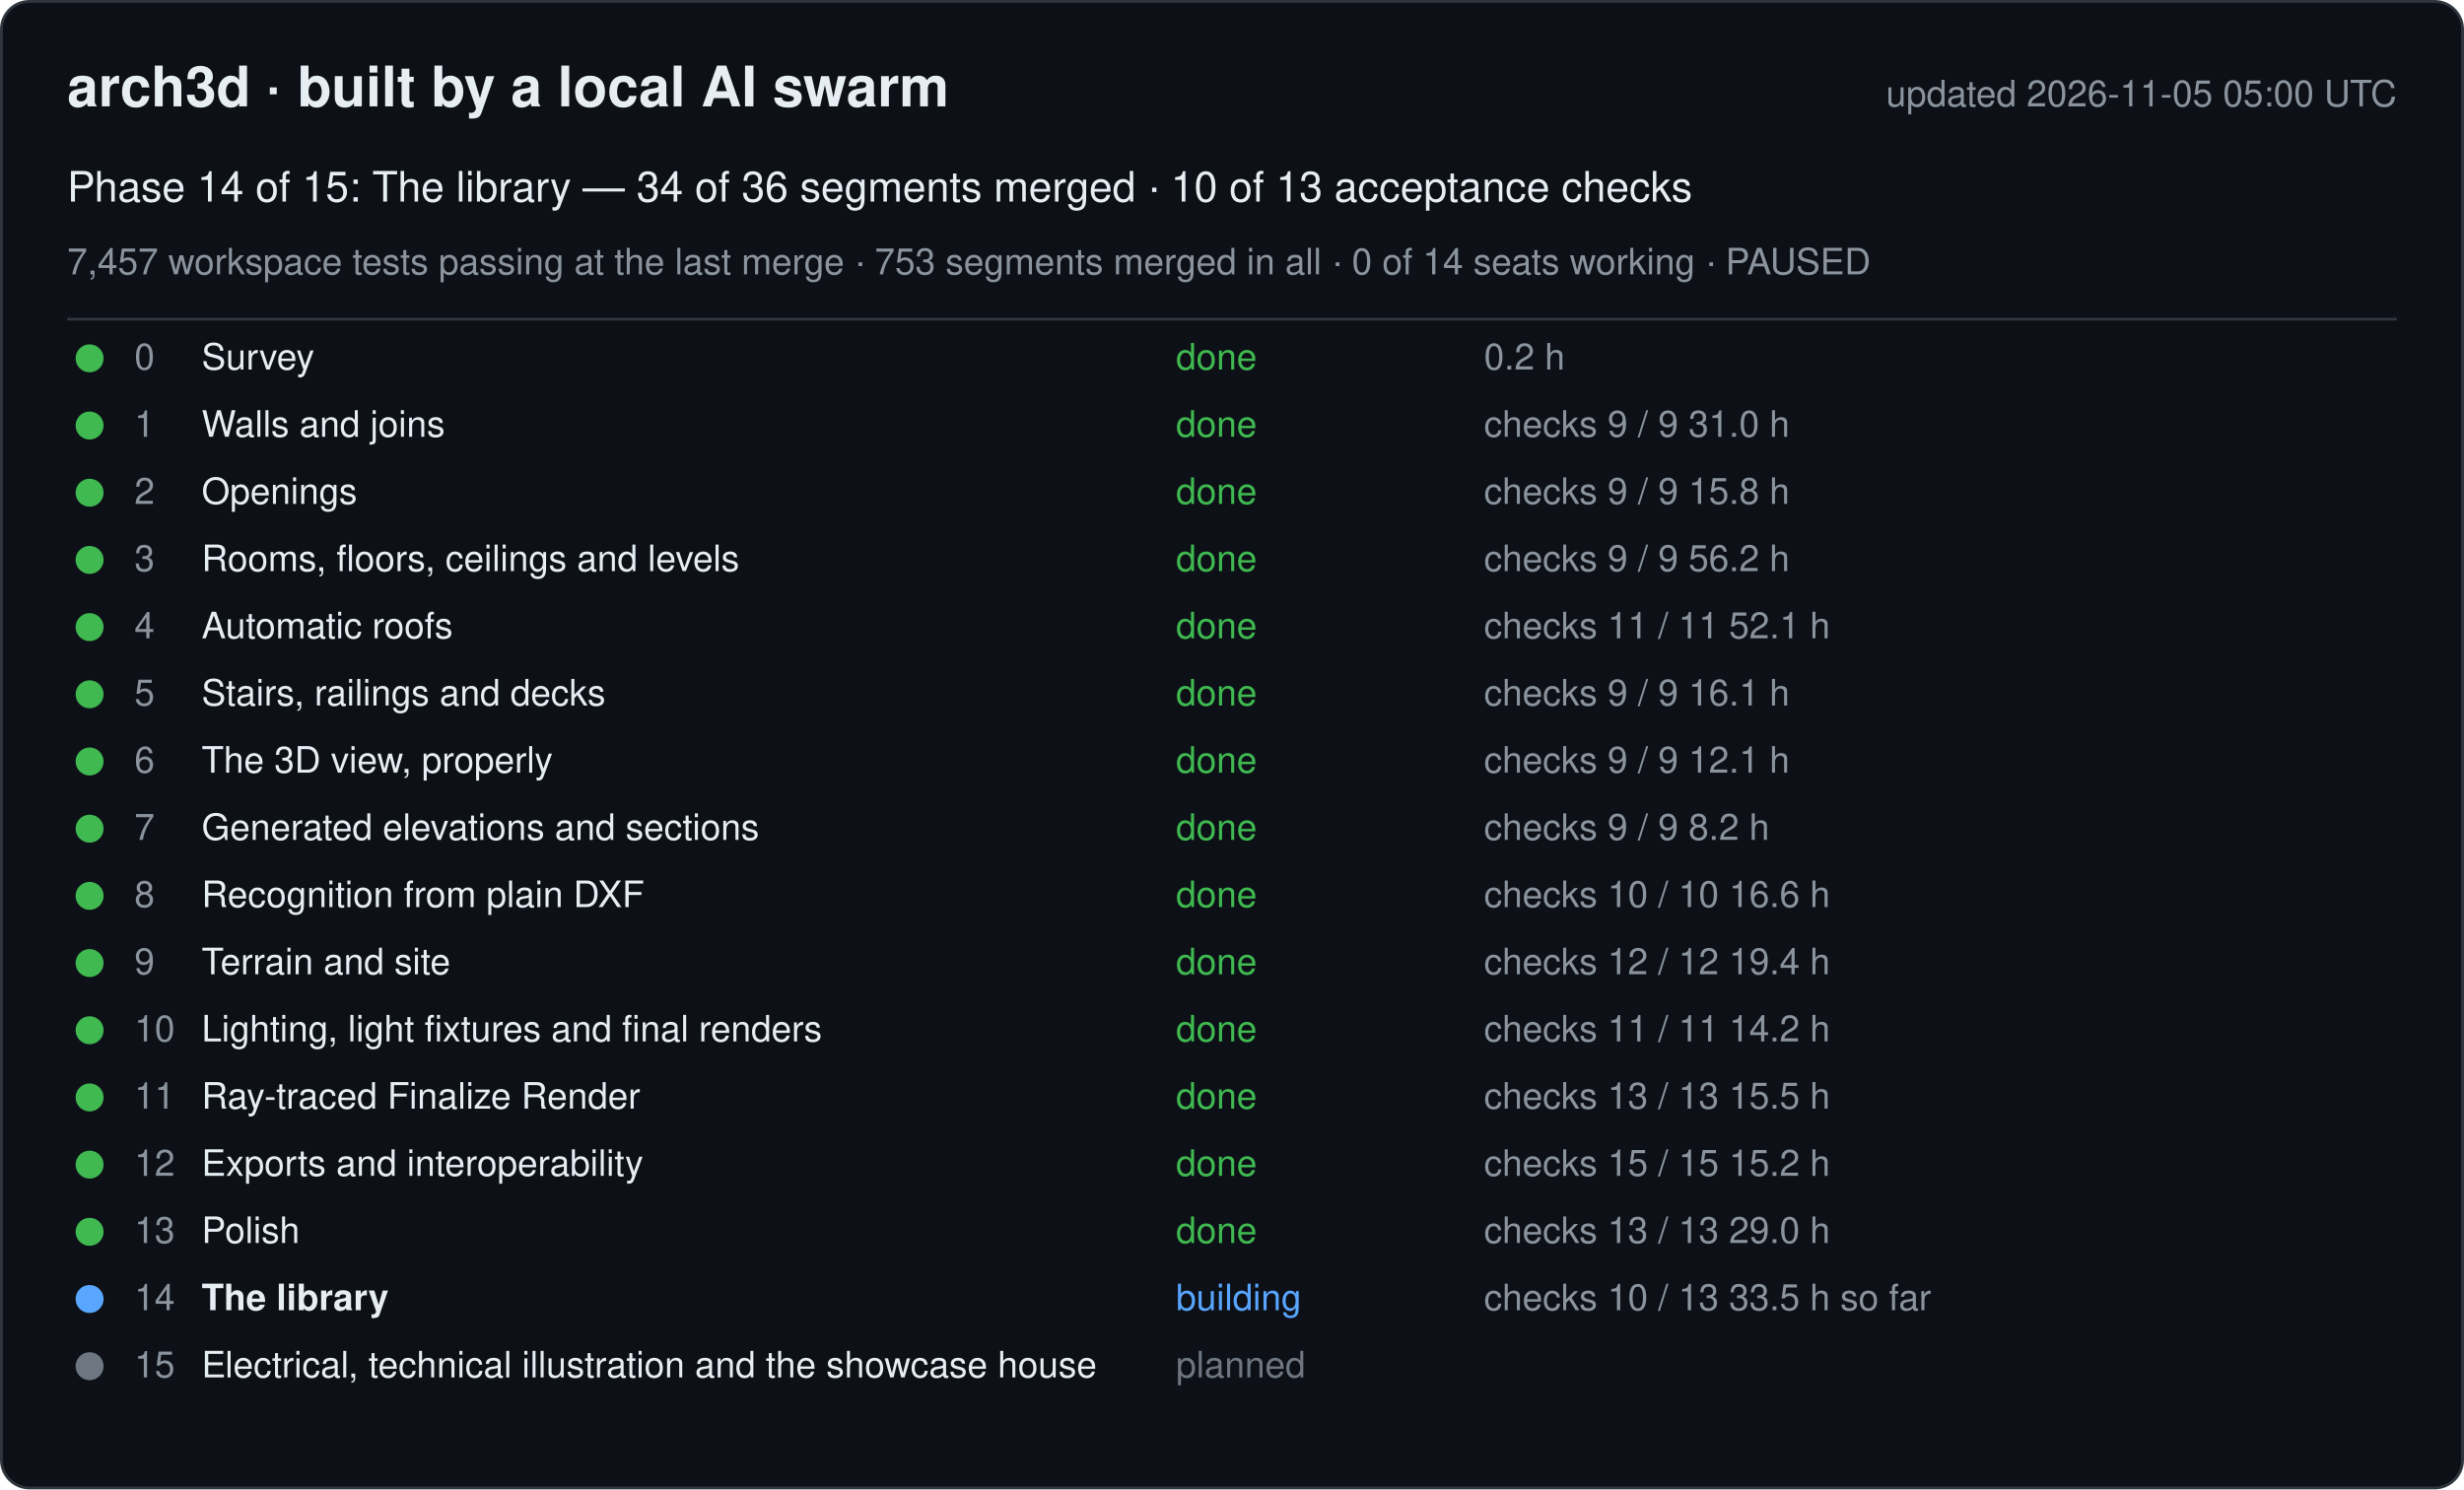
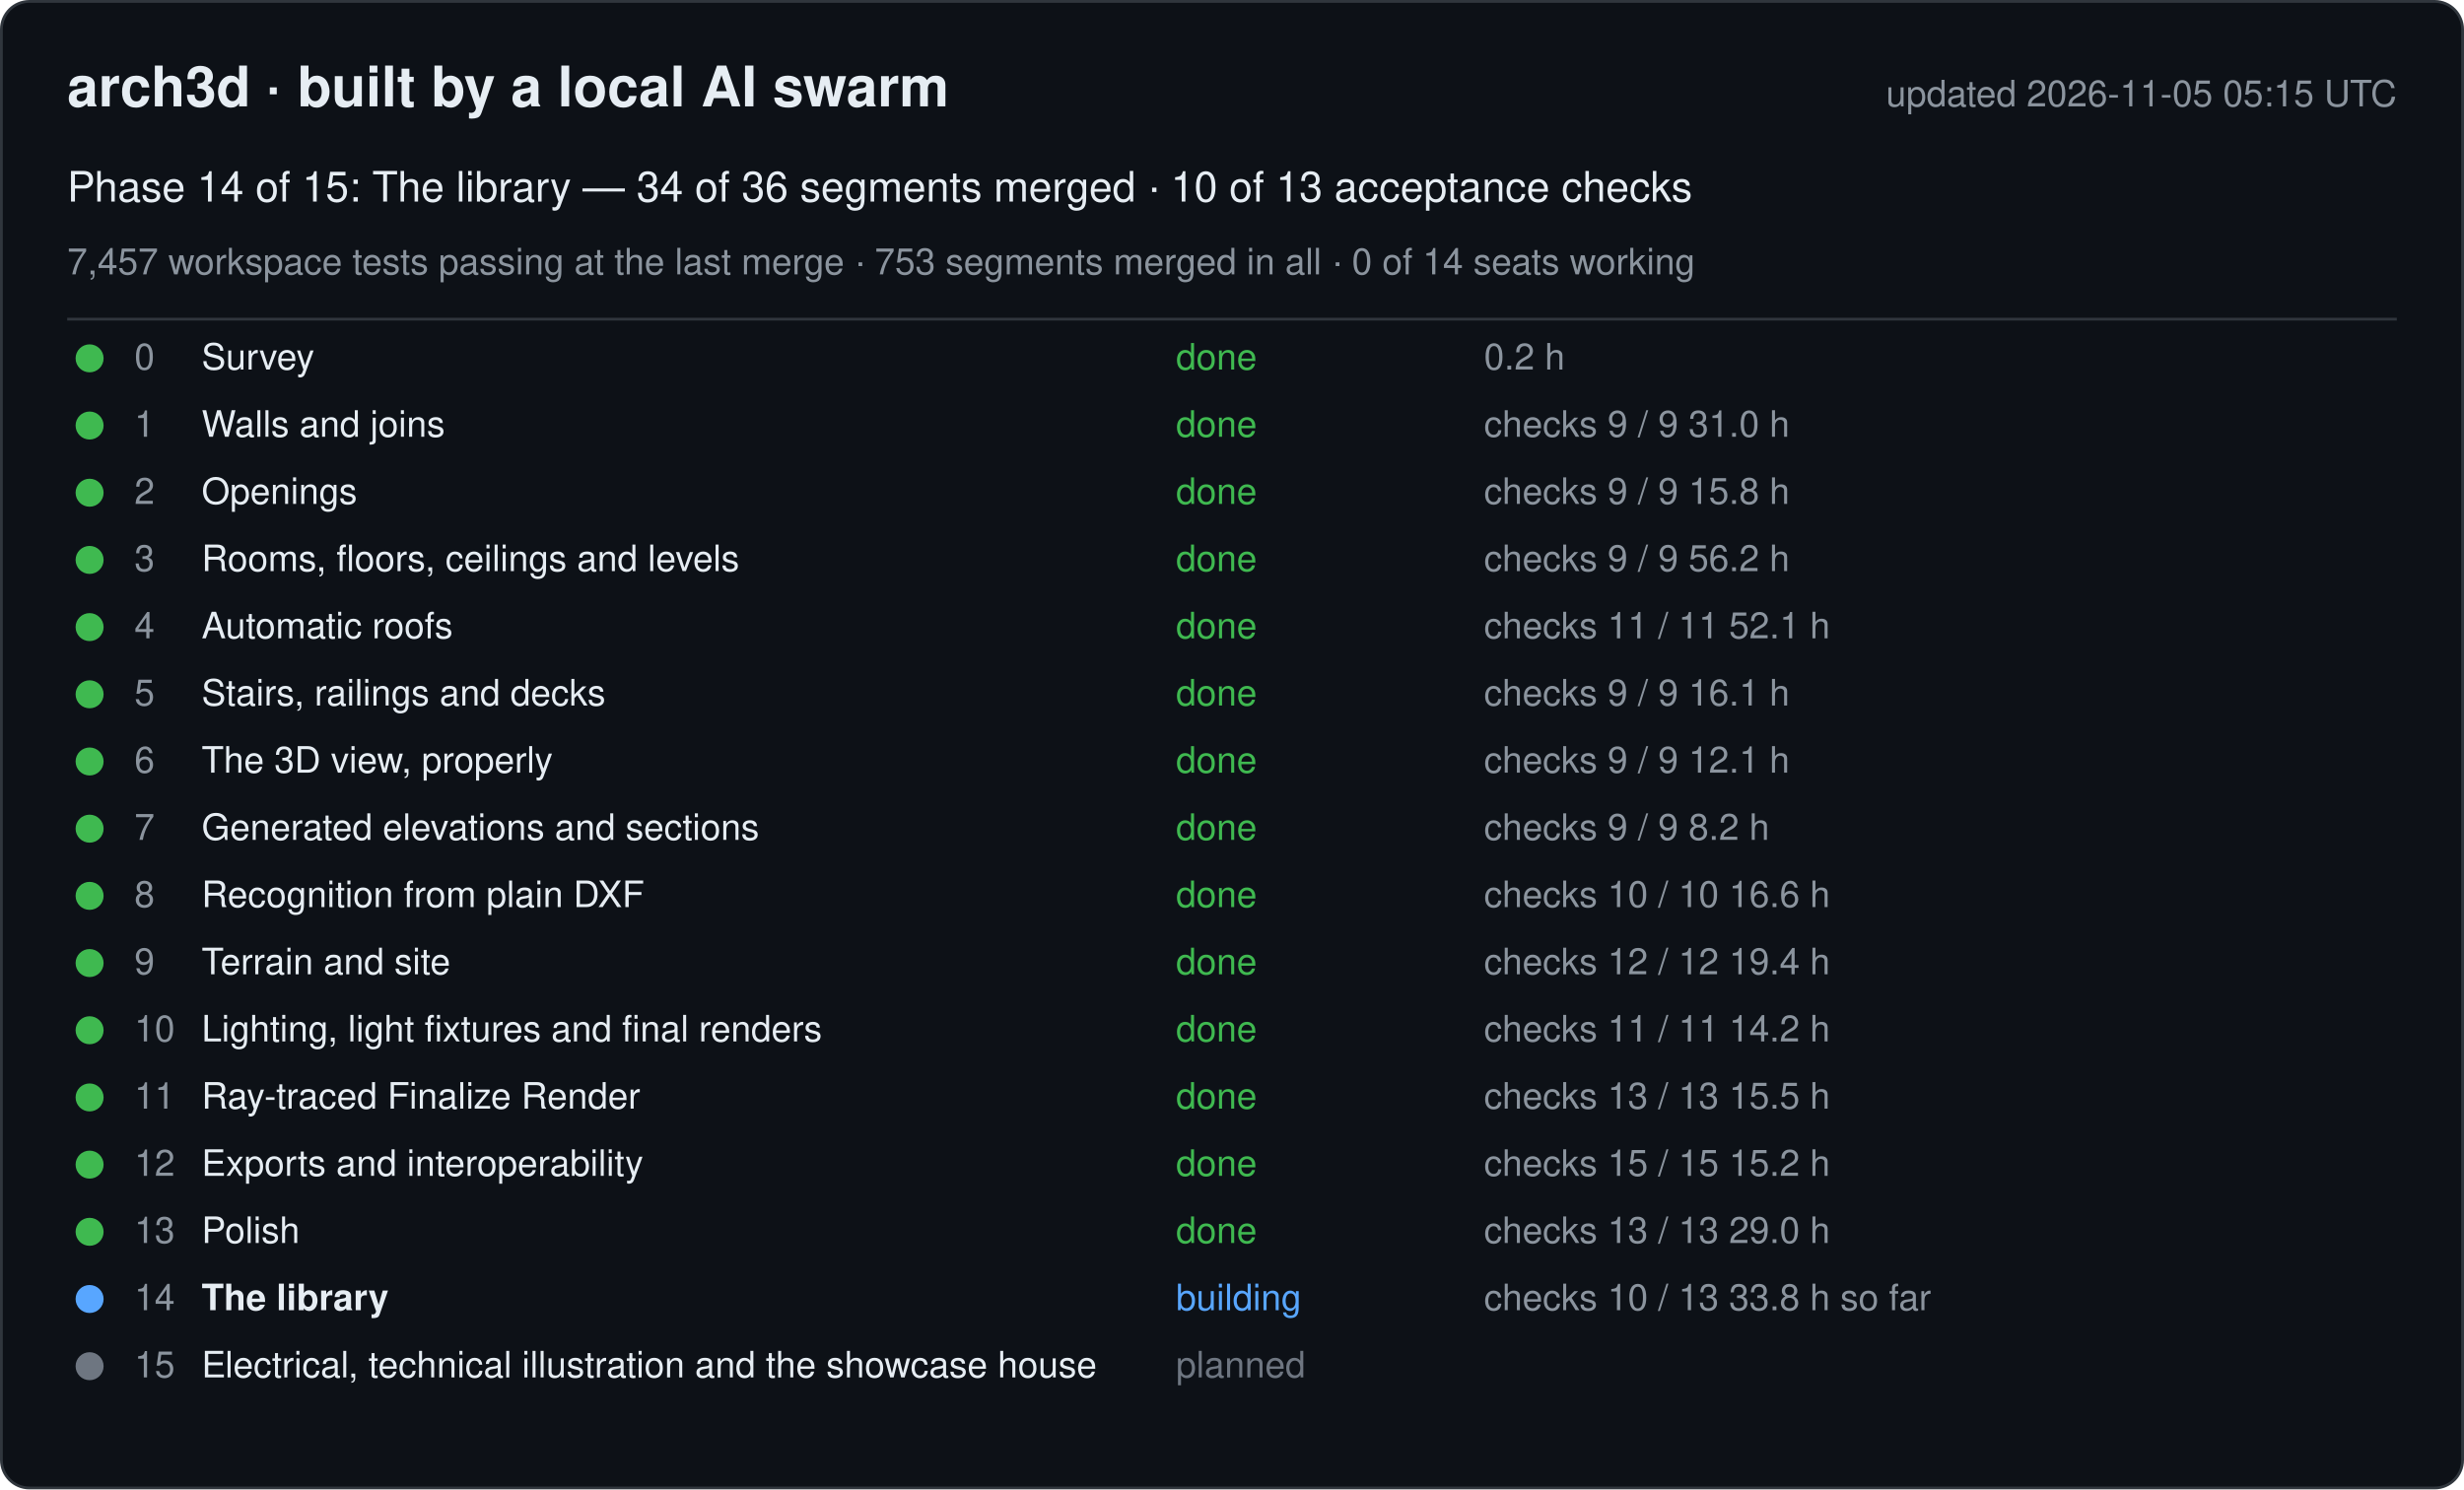
<svg xmlns="http://www.w3.org/2000/svg" width="880" height="532" viewBox="0 0 880 532" font-family="-apple-system, Segoe UI, Helvetica, Arial, sans-serif">
  <rect x="0.5" y="0.5" width="879" height="531" rx="10" fill="#0d1117" stroke="#30363d" />
  <text x="24" y="38" font-size="20" font-weight="600" fill="#e6edf3">arch3d · built by a local AI swarm</text>
-   <text x="856" y="38" font-size="13" fill="#8b949e" text-anchor="end">updated 2026-11-05 05:00 UTC</text>
+   <text x="856" y="38" font-size="13" fill="#8b949e" text-anchor="end">updated 2026-11-05 05:15 UTC</text>
  <text x="24" y="72" font-size="15" fill="#e6edf3">Phase 14 of 15: The library — 34 of 36 segments merged · 10 of 13 acceptance checks</text>
-   <text x="24" y="98" font-size="13" fill="#8b949e">7,457 workspace tests passing at the last merge · 753 segments merged in all · 0 of 14 seats working · PAUSED</text>
+   <text x="24" y="98" font-size="13" fill="#8b949e">7,457 workspace tests passing at the last merge · 753 segments merged in all · 0 of 14 seats working</text>
  <line x1="24" y1="114" x2="856" y2="114" stroke="#30363d" />
  <g data-phase="0">
    <circle cx="32" cy="128" r="5" fill="#3fb950" />
    <text x="48" y="132" font-size="13" fill="#8b949e">0</text>
    <text x="72" y="132" font-size="13" fill="#e6edf3">Survey</text>
    <text x="420" y="132" font-size="13" fill="#3fb950">done</text>
    <text x="530" y="132" font-size="13" fill="#8b949e">0.2 h</text>
  </g>
  <g data-phase="1">
    <circle cx="32" cy="152" r="5" fill="#3fb950" />
    <text x="48" y="156" font-size="13" fill="#8b949e">1</text>
    <text x="72" y="156" font-size="13" fill="#e6edf3">Walls and joins</text>
    <text x="420" y="156" font-size="13" fill="#3fb950">done</text>
    <text x="530" y="156" font-size="13" fill="#8b949e">checks 9 / 9   31.0 h</text>
  </g>
  <g data-phase="2">
    <circle cx="32" cy="176" r="5" fill="#3fb950" />
    <text x="48" y="180" font-size="13" fill="#8b949e">2</text>
    <text x="72" y="180" font-size="13" fill="#e6edf3">Openings</text>
    <text x="420" y="180" font-size="13" fill="#3fb950">done</text>
    <text x="530" y="180" font-size="13" fill="#8b949e">checks 9 / 9   15.8 h</text>
  </g>
  <g data-phase="3">
    <circle cx="32" cy="200" r="5" fill="#3fb950" />
    <text x="48" y="204" font-size="13" fill="#8b949e">3</text>
    <text x="72" y="204" font-size="13" fill="#e6edf3">Rooms, floors, ceilings and levels</text>
    <text x="420" y="204" font-size="13" fill="#3fb950">done</text>
    <text x="530" y="204" font-size="13" fill="#8b949e">checks 9 / 9   56.2 h</text>
  </g>
  <g data-phase="4">
    <circle cx="32" cy="224" r="5" fill="#3fb950" />
    <text x="48" y="228" font-size="13" fill="#8b949e">4</text>
    <text x="72" y="228" font-size="13" fill="#e6edf3">Automatic roofs</text>
    <text x="420" y="228" font-size="13" fill="#3fb950">done</text>
    <text x="530" y="228" font-size="13" fill="#8b949e">checks 11 / 11   52.1 h</text>
  </g>
  <g data-phase="5">
    <circle cx="32" cy="248" r="5" fill="#3fb950" />
    <text x="48" y="252" font-size="13" fill="#8b949e">5</text>
    <text x="72" y="252" font-size="13" fill="#e6edf3">Stairs, railings and decks</text>
    <text x="420" y="252" font-size="13" fill="#3fb950">done</text>
    <text x="530" y="252" font-size="13" fill="#8b949e">checks 9 / 9   16.1 h</text>
  </g>
  <g data-phase="6">
    <circle cx="32" cy="272" r="5" fill="#3fb950" />
    <text x="48" y="276" font-size="13" fill="#8b949e">6</text>
    <text x="72" y="276" font-size="13" fill="#e6edf3">The 3D view, properly</text>
    <text x="420" y="276" font-size="13" fill="#3fb950">done</text>
    <text x="530" y="276" font-size="13" fill="#8b949e">checks 9 / 9   12.1 h</text>
  </g>
  <g data-phase="7">
    <circle cx="32" cy="296" r="5" fill="#3fb950" />
    <text x="48" y="300" font-size="13" fill="#8b949e">7</text>
    <text x="72" y="300" font-size="13" fill="#e6edf3">Generated elevations and sections</text>
    <text x="420" y="300" font-size="13" fill="#3fb950">done</text>
    <text x="530" y="300" font-size="13" fill="#8b949e">checks 9 / 9   8.2 h</text>
  </g>
  <g data-phase="8">
    <circle cx="32" cy="320" r="5" fill="#3fb950" />
    <text x="48" y="324" font-size="13" fill="#8b949e">8</text>
    <text x="72" y="324" font-size="13" fill="#e6edf3">Recognition from plain DXF</text>
    <text x="420" y="324" font-size="13" fill="#3fb950">done</text>
    <text x="530" y="324" font-size="13" fill="#8b949e">checks 10 / 10   16.6 h</text>
  </g>
  <g data-phase="9">
    <circle cx="32" cy="344" r="5" fill="#3fb950" />
    <text x="48" y="348" font-size="13" fill="#8b949e">9</text>
    <text x="72" y="348" font-size="13" fill="#e6edf3">Terrain and site</text>
    <text x="420" y="348" font-size="13" fill="#3fb950">done</text>
    <text x="530" y="348" font-size="13" fill="#8b949e">checks 12 / 12   19.4 h</text>
  </g>
  <g data-phase="10">
    <circle cx="32" cy="368" r="5" fill="#3fb950" />
    <text x="48" y="372" font-size="13" fill="#8b949e">10</text>
    <text x="72" y="372" font-size="13" fill="#e6edf3">Lighting, light fixtures and final renders</text>
    <text x="420" y="372" font-size="13" fill="#3fb950">done</text>
    <text x="530" y="372" font-size="13" fill="#8b949e">checks 11 / 11   14.2 h</text>
  </g>
  <g data-phase="11">
    <circle cx="32" cy="392" r="5" fill="#3fb950" />
    <text x="48" y="396" font-size="13" fill="#8b949e">11</text>
    <text x="72" y="396" font-size="13" fill="#e6edf3">Ray-traced Finalize Render</text>
    <text x="420" y="396" font-size="13" fill="#3fb950">done</text>
    <text x="530" y="396" font-size="13" fill="#8b949e">checks 13 / 13   15.5 h</text>
  </g>
  <g data-phase="12">
    <circle cx="32" cy="416" r="5" fill="#3fb950" />
    <text x="48" y="420" font-size="13" fill="#8b949e">12</text>
    <text x="72" y="420" font-size="13" fill="#e6edf3">Exports and interoperability</text>
    <text x="420" y="420" font-size="13" fill="#3fb950">done</text>
    <text x="530" y="420" font-size="13" fill="#8b949e">checks 15 / 15   15.2 h</text>
  </g>
  <g data-phase="13">
    <circle cx="32" cy="440" r="5" fill="#3fb950" />
    <text x="48" y="444" font-size="13" fill="#8b949e">13</text>
    <text x="72" y="444" font-size="13" fill="#e6edf3">Polish</text>
    <text x="420" y="444" font-size="13" fill="#3fb950">done</text>
    <text x="530" y="444" font-size="13" fill="#8b949e">checks 13 / 13   29.0 h</text>
  </g>
  <g data-phase="14">
    <circle cx="32" cy="464" r="5" fill="#58a6ff" />
    <text x="48" y="468" font-size="13" fill="#8b949e">14</text>
    <text x="72" y="468" font-size="13" fill="#e6edf3" font-weight="600">The library</text>
    <text x="420" y="468" font-size="13" fill="#58a6ff">building</text>
-     <text x="530" y="468" font-size="13" fill="#8b949e">checks 10 / 13   33.5 h so far</text>
+     <text x="530" y="468" font-size="13" fill="#8b949e">checks 10 / 13   33.8 h so far</text>
  </g>
  <g data-phase="15">
    <circle cx="32" cy="488" r="5" fill="#6e7681" />
    <text x="48" y="492" font-size="13" fill="#8b949e">15</text>
    <text x="72" y="492" font-size="13" fill="#e6edf3">Electrical, technical illustration and the showcase house</text>
    <text x="420" y="492" font-size="13" fill="#6e7681">planned</text>
    <text x="530" y="492" font-size="13" fill="#8b949e" />
  </g>
</svg>
